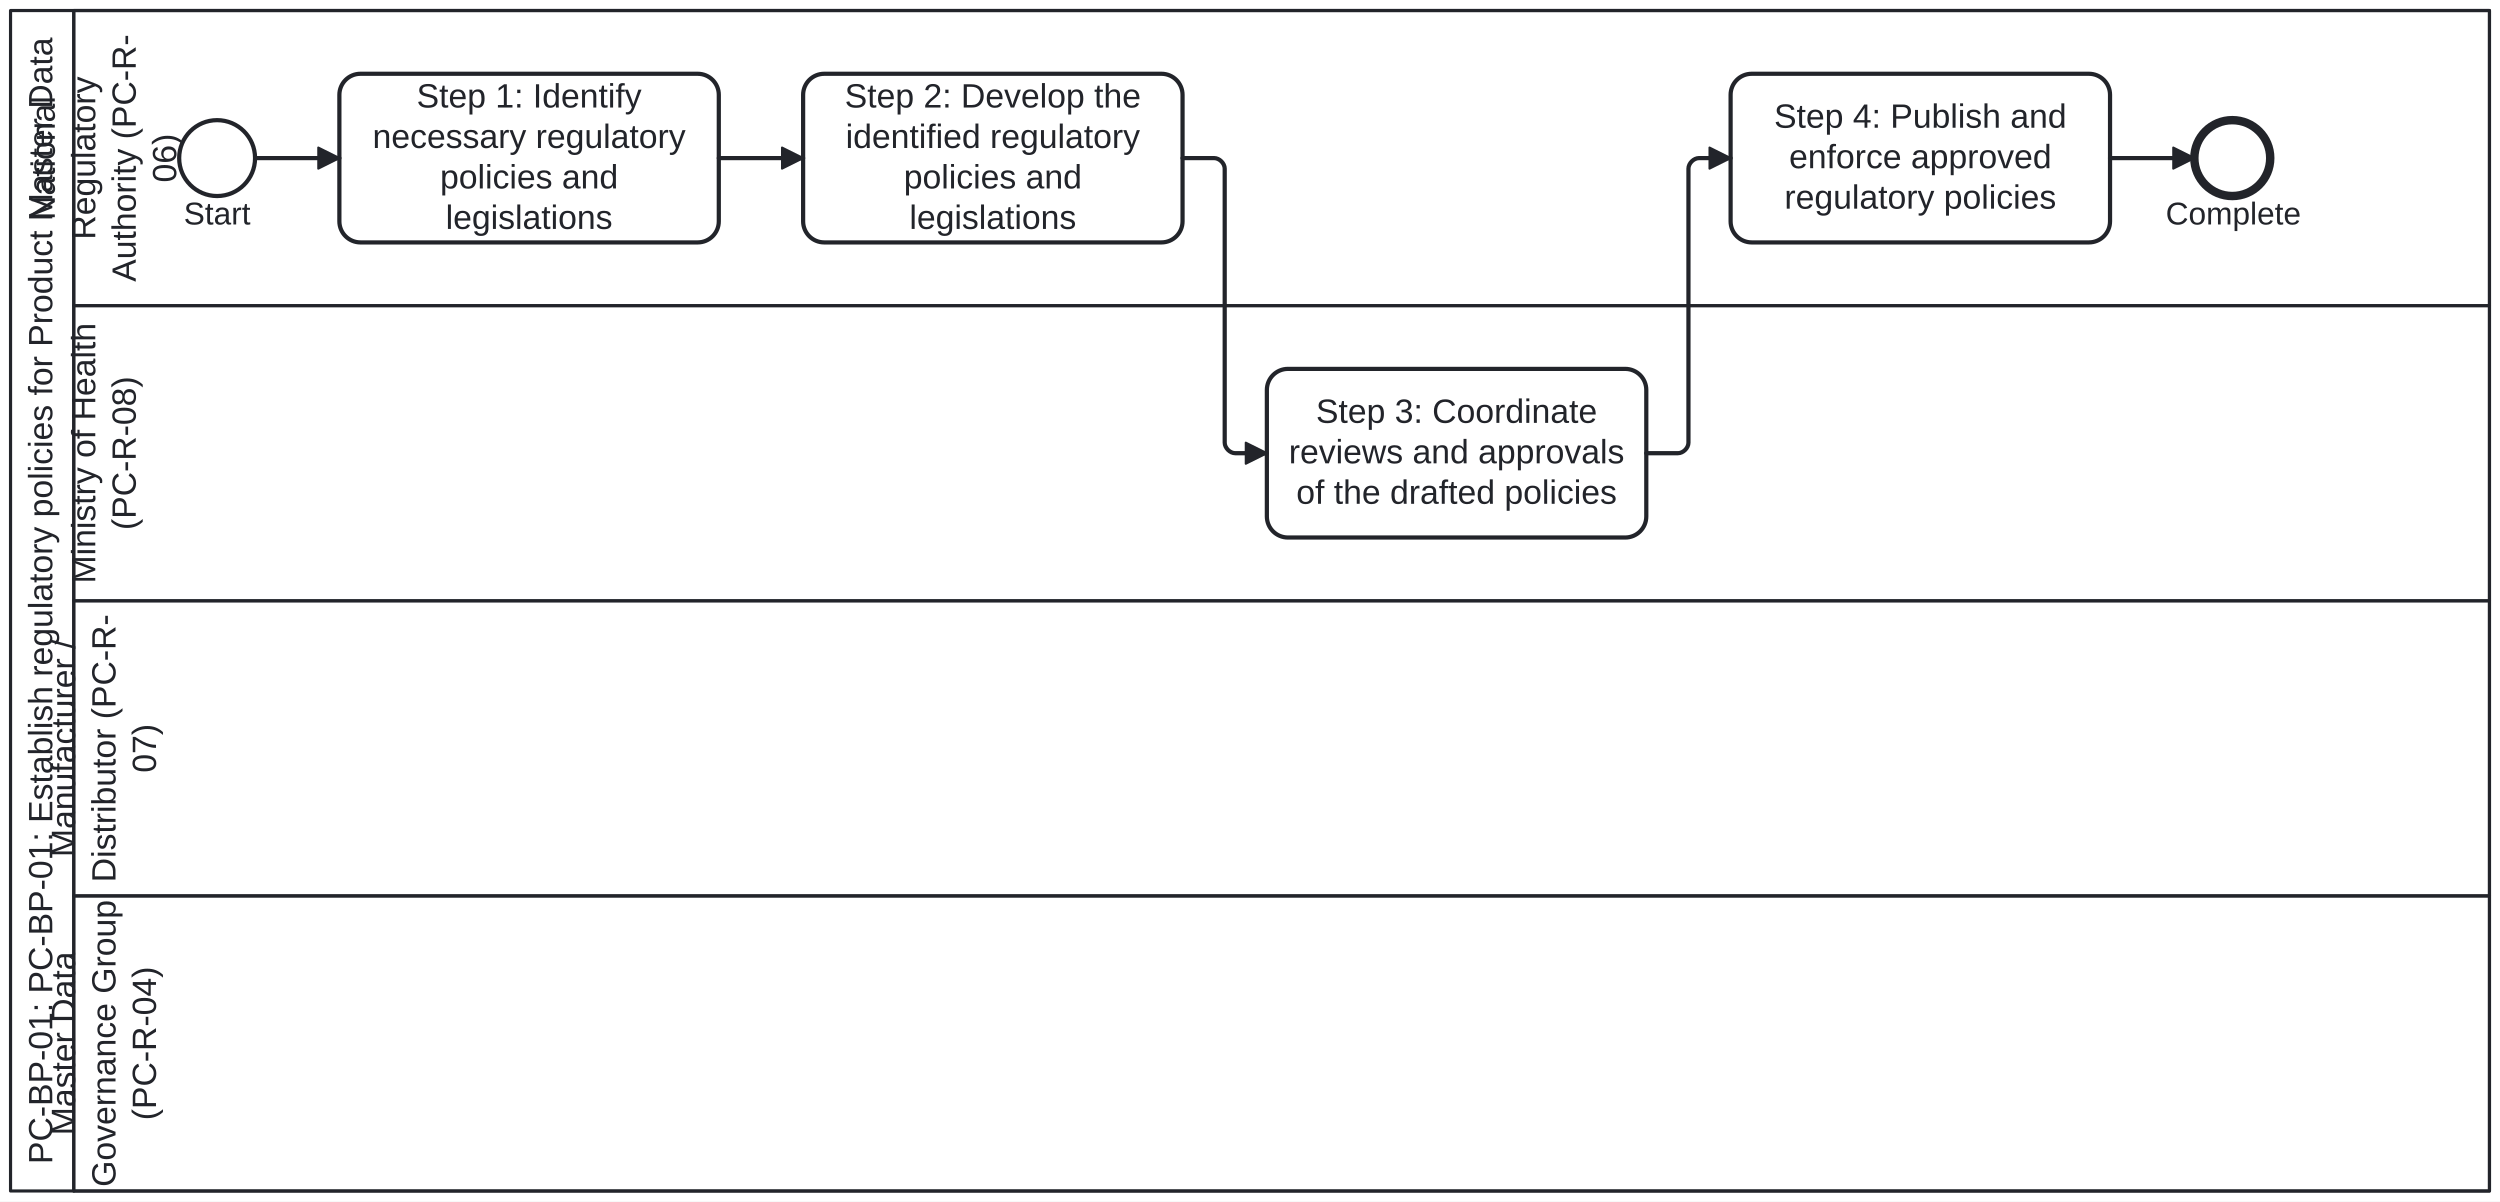
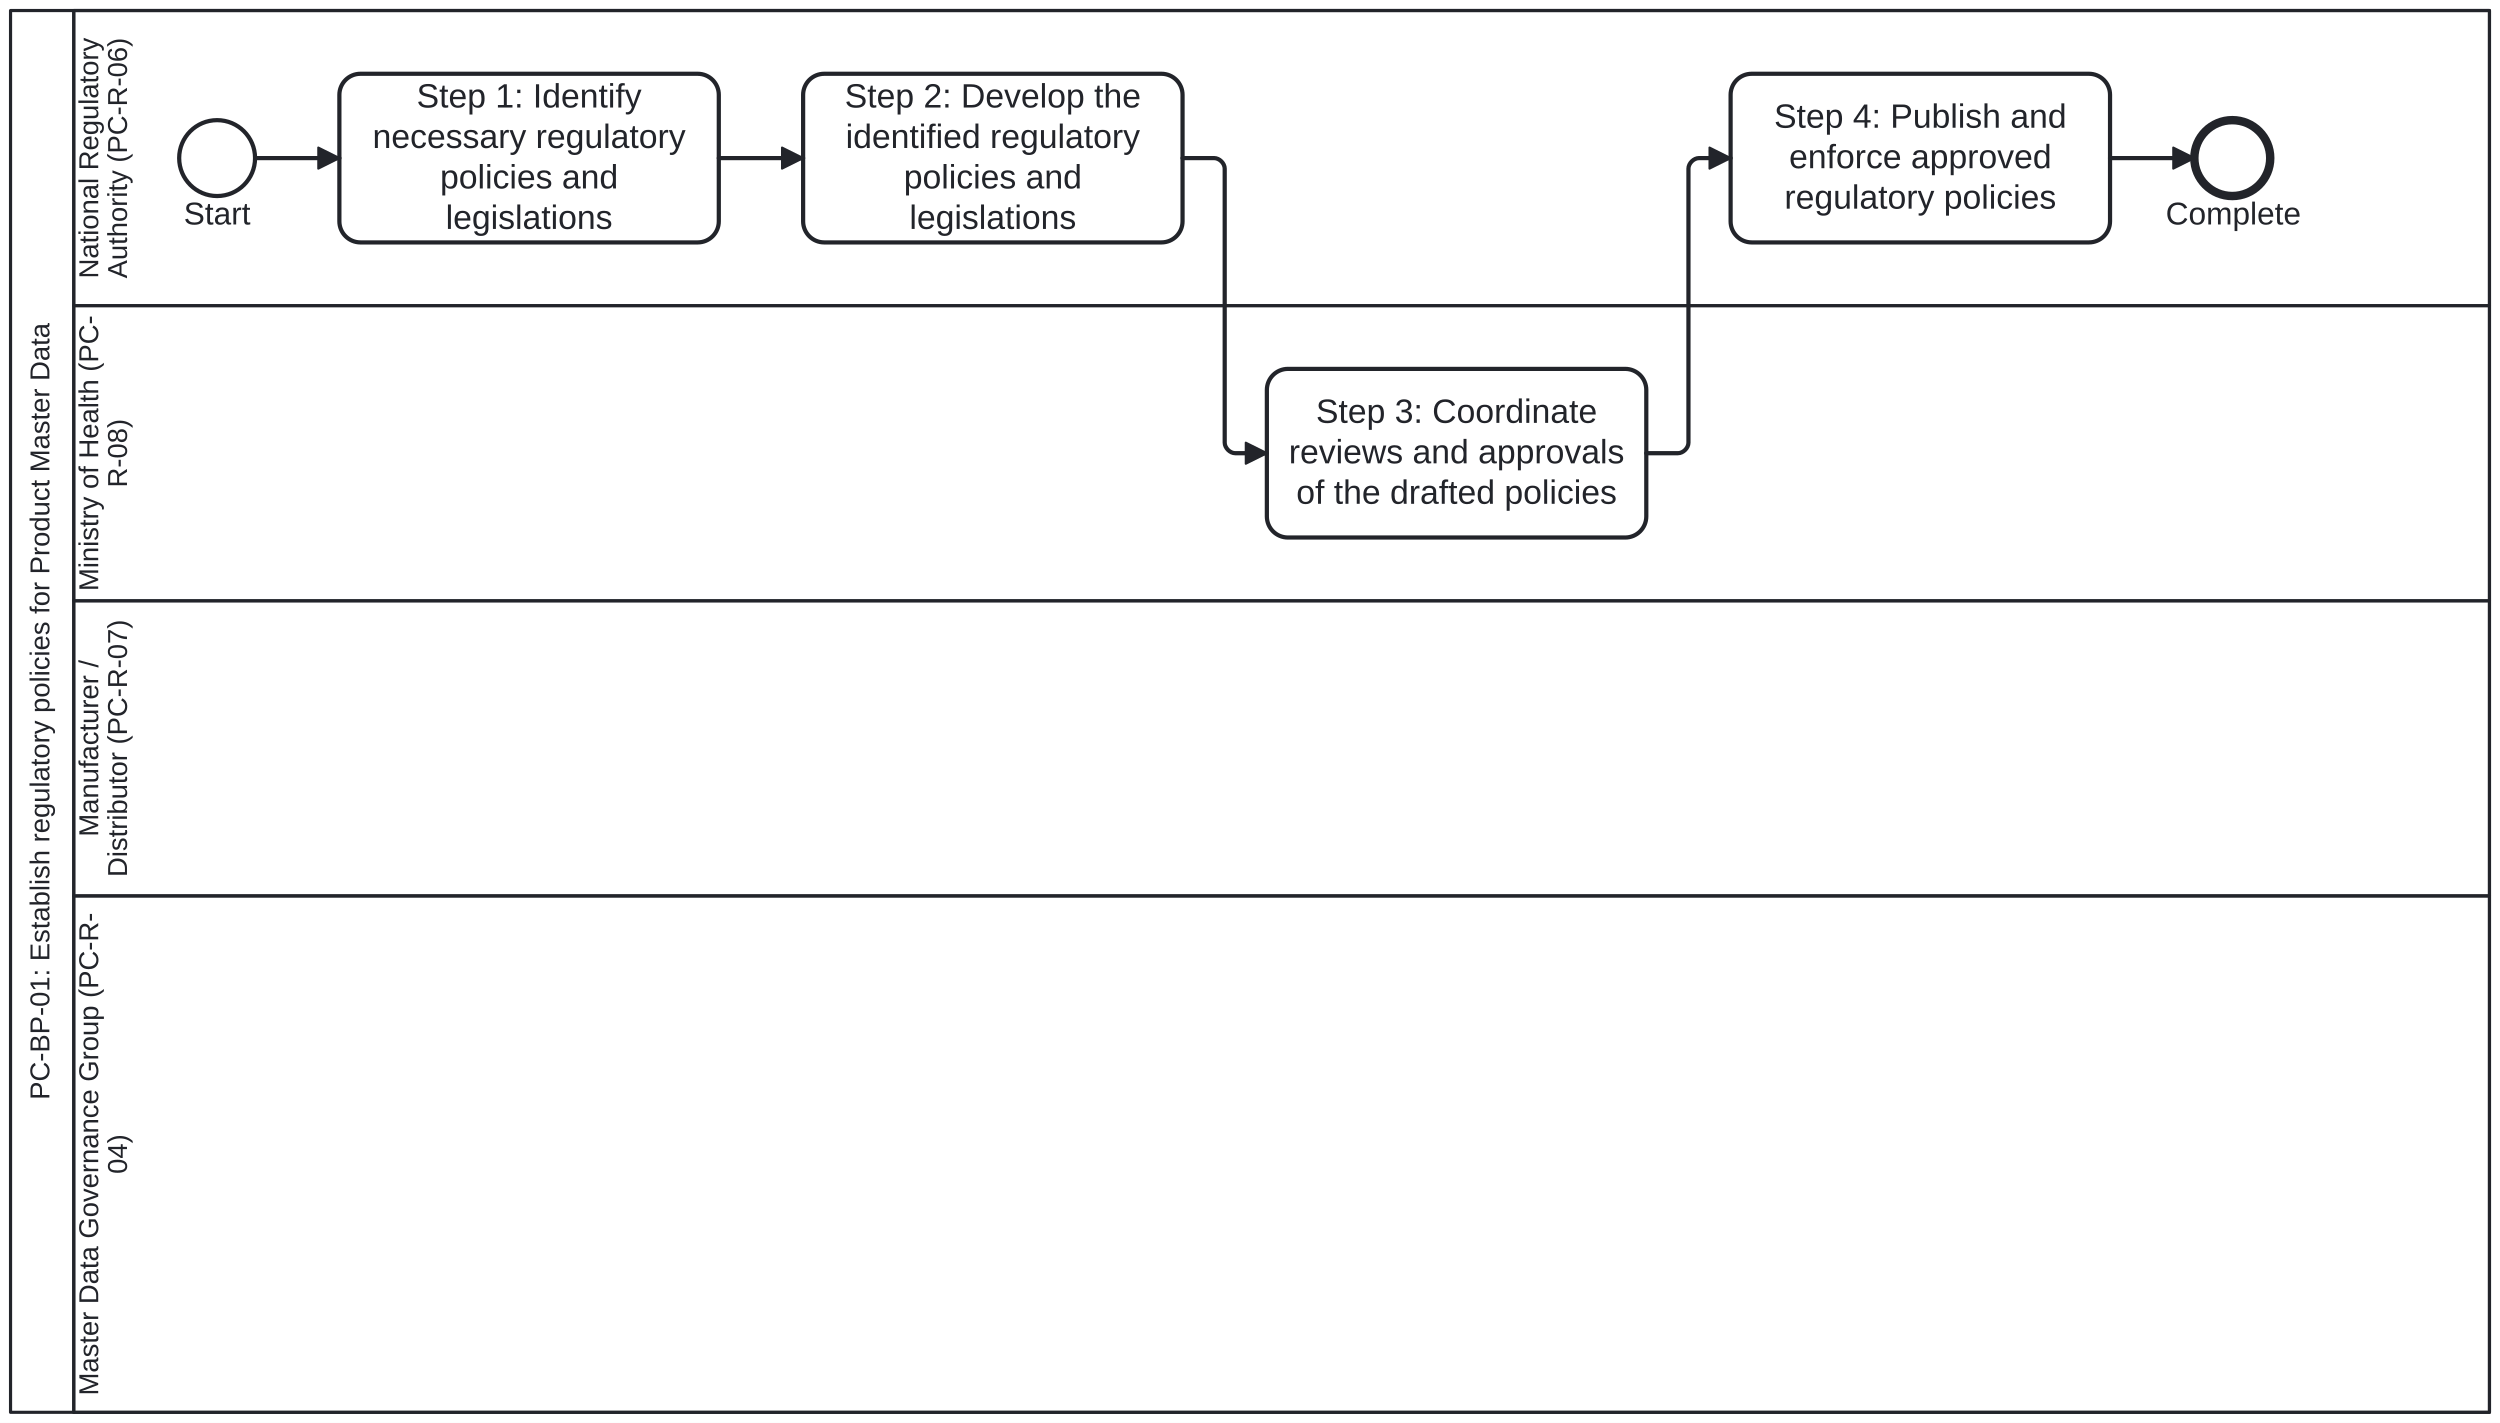
- <svg xmlns="http://www.w3.org/2000/svg" width="100%" style="max-width:100%;height:auto" viewBox="95 55 1186 570" version="1.1">
-   <rect x="95" y="55" width="1186" height="570" fill="#ffffff" />
+ <svg xmlns="http://www.w3.org/2000/svg" width="100%" style="max-width:100%;height:auto" viewBox="95 55 1186 675" version="1.1">
+   <rect x="95" y="55" width="1186" height="675" fill="#ffffff" />
  <g class="djs-group">
    <g class="djs-element djs-shape" data-element-id="Participant_PC_BP_01" style="display: block;" transform="matrix(1 0 0 1 100 60)">
      <g class="djs-visual">
-         <rect x="0" y="0" width="1176" height="560" rx="0" ry="0" style="stroke-linecap: round; stroke-linejoin: round; stroke: rgb(34, 36, 42); stroke-width: 1.5px; fill: white; fill-opacity: 0.95;" />
-         <path style="fill: none; stroke-linecap: round; stroke-linejoin: round; stroke: rgb(34, 36, 42); stroke-width: 1.5px;" d="M30,0L30,560" />
-         <text lineHeight="1.2" class="djs-label" style="font-family: Arial, sans-serif; font-size: 16px; font-weight: normal; fill: rgb(34, 36, 42);" transform="matrix(-1.83697e-16 -1 1 -1.83697e-16 0 560)">
-           <tspan x="12.781" y="19.8">PC-BP-01: PC-BP-01: Establish regulatory policies for Product Master Data</tspan>
+         <rect x="0" y="0" width="1176" height="665" rx="0" ry="0" style="stroke-linecap: round; stroke-linejoin: round; stroke: rgb(34, 36, 42); stroke-width: 1.5px; fill: white; fill-opacity: 0.95;" />
+         <path style="fill: none; stroke-linecap: round; stroke-linejoin: round; stroke: rgb(34, 36, 42); stroke-width: 1.5px;" d="M30,0L30,665" />
+         <text lineHeight="1.05" class="djs-label" transform="matrix(-1.83697e-16 -1 1 -1.83697e-16 0 665)" style="font-family: Arial, sans-serif; font-size: 13px; font-weight: normal; fill: rgb(34, 36, 42);">
+           <tspan x="148.256" y="18.413">PC-BP-01: Establish regulatory policies for Product Master Data</tspan>
        </text>
      </g>
-       <rect class="djs-hit djs-hit-all" x="0" y="0" width="1176" height="560" style="fill: none; stroke-opacity: 0; stroke: white; stroke-width: 15px;" />
+       <rect class="djs-hit djs-hit-all" x="0" y="0" width="1176" height="665" style="fill: none; stroke-opacity: 0; stroke: white; stroke-width: 15px;" />
    </g>
    <g class="djs-children">
      <g class="djs-group">
        <g class="djs-element djs-shape" data-element-id="Lane_4" style="display: block;" transform="matrix(1 0 0 1 130 480)">
          <g class="djs-visual">
+             <rect x="0" y="0" width="1146" height="245" rx="0" ry="0" style="stroke-linecap: round; stroke-linejoin: round; stroke: rgb(34, 36, 42); stroke-width: 1.5px; fill: white; fill-opacity: 0.25;" />
+             <text lineHeight="1.05" class="djs-label" transform="matrix(-1.83697e-16 -1 1 -1.83697e-16 0 245)" style="font-family: Arial, sans-serif; font-size: 13px; font-weight: normal; fill: rgb(34, 36, 42);">
+               <tspan x="7.988" y="11.588">Master Data Governance Group (PC-R-</tspan>
+               <tspan x="113.105" y="25.238">04)</tspan>
+             </text>
+           </g>
+           <rect class="djs-hit djs-hit-all" x="0" y="0" width="1146" height="245" style="fill: none; stroke-opacity: 0; stroke: white; stroke-width: 15px;" />
+         </g>
+       </g>
+       <g class="djs-group">
+         <g class="djs-element djs-shape" data-element-id="Lane_3" style="display: block;" transform="matrix(1 0 0 1 130 340)">
+           <g class="djs-visual">
            <rect x="0" y="0" width="1146" height="140" rx="0" ry="0" style="stroke-linecap: round; stroke-linejoin: round; stroke: rgb(34, 36, 42); stroke-width: 1.5px; fill: white; fill-opacity: 0.25;" />
-             <text lineHeight="1.2" class="djs-label" style="font-family: Arial, sans-serif; font-size: 16px; font-weight: normal; fill: rgb(34, 36, 42);" transform="matrix(-1.83697e-16 -1 1 -1.83697e-16 0 140)">
-               <tspan x="26.43" y="0.6">Master Data </tspan>
-               <tspan x="1.961" y="19.8">Governance Group </tspan>
-               <tspan x="33.555" y="39">(PC-R-04)</tspan>
+             <text lineHeight="1.05" class="djs-label" transform="matrix(-1.83697e-16 -1 1 -1.83697e-16 0 140)" style="font-family: Arial, sans-serif; font-size: 13px; font-weight: normal; fill: rgb(34, 36, 42);">
+               <tspan x="28.093" y="11.588">Manufacturer / </tspan>
+               <tspan x="8.964" y="25.238">Distributor (PC-R-07)</tspan>
            </text>
          </g>
          <rect class="djs-hit djs-hit-all" x="0" y="0" width="1146" height="140" style="fill: none; stroke-opacity: 0; stroke: white; stroke-width: 15px;" />
        </g>
      </g>
      <g class="djs-group">
-         <g class="djs-element djs-shape" data-element-id="Lane_3" style="display: block;" transform="matrix(1 0 0 1 130 340)">
+         <g class="djs-element djs-shape" data-element-id="Lane_2" style="display: block;" transform="matrix(1 0 0 1 130 200)">
          <g class="djs-visual">
            <rect x="0" y="0" width="1146" height="140" rx="0" ry="0" style="stroke-linecap: round; stroke-linejoin: round; stroke: rgb(34, 36, 42); stroke-width: 1.5px; fill: white; fill-opacity: 0.25;" />
-             <text lineHeight="1.2" class="djs-label" style="font-family: Arial, sans-serif; font-size: 16px; font-weight: normal; fill: rgb(34, 36, 42);" transform="matrix(-1.83697e-16 -1 1 -1.83697e-16 0 140)">
-               <tspan x="18.422" y="0.6">Manufacturer / </tspan>
-               <tspan x="6.441" y="19.8">Distributor (PC-R-</tspan>
-               <tspan x="58.438" y="39">07)</tspan>
+             <text lineHeight="1.05" class="djs-label" transform="matrix(-1.83697e-16 -1 1 -1.83697e-16 0 140)" style="font-family: Arial, sans-serif; font-size: 13px; font-weight: normal; fill: rgb(34, 36, 42);">
+               <tspan x="4.625" y="11.588">Ministry of Health (PC-</tspan>
+               <tspan x="53.747" y="25.238">R-08)</tspan>
            </text>
          </g>
          <rect class="djs-hit djs-hit-all" x="0" y="0" width="1146" height="140" style="fill: none; stroke-opacity: 0; stroke: white; stroke-width: 15px;" />
        </g>
      </g>
      <g class="djs-group">
-         <g class="djs-element djs-shape" data-element-id="Lane_2" style="display: block;" transform="matrix(1 0 0 1 130 200)">
+         <g class="djs-element djs-shape" data-element-id="Lane_1" style="display: block;" transform="matrix(1 0 0 1 130 60)">
          <g class="djs-visual">
            <rect x="0" y="0" width="1146" height="140" rx="0" ry="0" style="stroke-linecap: round; stroke-linejoin: round; stroke: rgb(34, 36, 42); stroke-width: 1.5px; fill: white; fill-opacity: 0.25;" />
-             <text lineHeight="1.2" class="djs-label" style="font-family: Arial, sans-serif; font-size: 16px; font-weight: normal; fill: rgb(34, 36, 42);" transform="matrix(-1.83697e-16 -1 1 -1.83697e-16 0 140)">
-               <tspan x="8.203" y="10.2">Ministry of Health </tspan>
-               <tspan x="33.555" y="29.4">(PC-R-08)</tspan>
-             </text>
-           </g>
-           <rect class="djs-hit djs-hit-all" x="0" y="0" width="1146" height="140" style="fill: none; stroke-opacity: 0; stroke: white; stroke-width: 15px;" />
-         </g>
-       </g>
-       <g class="djs-group">
-         <g class="djs-element djs-shape" data-element-id="Lane_1" style="display: block;" transform="matrix(1 0 0 1 130 60)">
-           <g class="djs-visual">
-             <rect x="0" y="0" width="1146" height="140" rx="0" ry="0" style="stroke-linecap: round; stroke-linejoin: round; stroke: rgb(34, 36, 42); stroke-width: 1.5px; fill: white; fill-opacity: 0.25;" />
-             <text lineHeight="1.2" class="djs-label" style="font-family: Arial, sans-serif; font-size: 16px; font-weight: normal; fill: rgb(34, 36, 42);" transform="matrix(-1.83697e-16 -1 1 -1.83697e-16 0 140)">
-               <tspan x="40.648" y="-9">National </tspan>
-               <tspan x="31.312" y="10.2">Regulatory </tspan>
-               <tspan x="11.324" y="29.4">Authority (PC-R-</tspan>
-               <tspan x="58.438" y="48.6">06)</tspan>
+             <text lineHeight="1.05" class="djs-label" transform="matrix(-1.83697e-16 -1 1 -1.83697e-16 0 140)" style="font-family: Arial, sans-serif; font-size: 13px; font-weight: normal; fill: rgb(34, 36, 42);">
+               <tspan x="12.912" y="11.588">National Regulatory </tspan>
+               <tspan x="12.931" y="25.238">Authority (PC-R-06)</tspan>
            </text>
          </g>
          <rect class="djs-hit djs-hit-all" x="0" y="0" width="1146" height="140" style="fill: none; stroke-opacity: 0; stroke: white; stroke-width: 15px;" />
        </g>
      </g>
      <g class="djs-group">
        <g class="djs-element djs-shape" data-element-id="StartEvent_1" style="display: block;" transform="matrix(1 0 0 1 180 112)">
          <g class="djs-visual">
            <circle cx="18" cy="18" r="18" style="stroke-linecap: round; stroke-linejoin: round; stroke: rgb(34, 36, 42); stroke-width: 2px; fill: white; fill-opacity: 0.95;" />
          </g>
          <rect class="djs-hit djs-hit-all" x="0" y="0" width="36" height="36" style="fill: none; stroke-opacity: 0; stroke: white; stroke-width: 15px;" />
        </g>
      </g>
      <g class="djs-group">
        <g class="djs-element djs-shape" data-element-id="StartEvent_1_label" style="display: block;" transform="matrix(1 0 0 1 182 148)">
          <g class="djs-visual">
            <text lineHeight="1.2" class="djs-label" style="font-family: Arial, sans-serif; font-size: 15px; font-weight: normal; fill: rgb(34, 36, 42);">
              <tspan x="0.161" y="13.5">Start</tspan>
            </text>
          </g>
          <rect class="djs-hit djs-hit-all" x="0" y="0" width="32" height="18" style="fill: none; stroke-opacity: 0; stroke: white; stroke-width: 15px;" />
        </g>
      </g>
      <g class="djs-group">
        <g class="djs-element djs-shape" data-element-id="Task_1" style="display: block;" transform="matrix(1 0 0 1 256 90)">
          <g class="djs-visual">
            <rect x="0" y="0" width="180" height="80" rx="10" ry="10" style="stroke-linecap: round; stroke-linejoin: round; stroke: rgb(34, 36, 42); stroke-width: 2px; fill: white; fill-opacity: 0.95;" />
            <text lineHeight="1.2" class="djs-label" style="font-family: Arial, sans-serif; font-size: 16px; font-weight: normal; fill: rgb(34, 36, 42);">
              <tspan x="36.633" y="16">Step 1: Identify </tspan>
              <tspan x="15.742" y="35.2">necessary regulatory </tspan>
              <tspan x="47.75" y="54.4">policies and </tspan>
              <tspan x="50.422" y="73.6">legislations</tspan>
            </text>
          </g>
          <rect class="djs-hit djs-hit-all" x="0" y="0" width="180" height="80" style="fill: none; stroke-opacity: 0; stroke: white; stroke-width: 15px;" />
        </g>
      </g>
      <g class="djs-group">
        <g class="djs-element djs-shape" data-element-id="Task_2" style="display: block;" transform="matrix(1 0 0 1 476 90)">
          <g class="djs-visual">
            <rect x="0" y="0" width="180" height="80" rx="10" ry="10" style="stroke-linecap: round; stroke-linejoin: round; stroke: rgb(34, 36, 42); stroke-width: 2px; fill: white; fill-opacity: 0.95;" />
            <text lineHeight="1.2" class="djs-label" style="font-family: Arial, sans-serif; font-size: 16px; font-weight: normal; fill: rgb(34, 36, 42);">
              <tspan x="19.73" y="16">Step 2: Develop the </tspan>
              <tspan x="20.18" y="35.2">identified regulatory </tspan>
              <tspan x="47.75" y="54.4">policies and </tspan>
              <tspan x="50.422" y="73.6">legislations</tspan>
            </text>
          </g>
          <rect class="djs-hit djs-hit-all" x="0" y="0" width="180" height="80" style="fill: none; stroke-opacity: 0; stroke: white; stroke-width: 15px;" />
        </g>
      </g>
      <g class="djs-group">
        <g class="djs-element djs-shape" data-element-id="Task_3" style="display: block;" transform="matrix(1 0 0 1 696 230)">
          <g class="djs-visual">
            <rect x="0" y="0" width="180" height="80" rx="10" ry="10" style="stroke-linecap: round; stroke-linejoin: round; stroke: rgb(34, 36, 42); stroke-width: 2px; fill: white; fill-opacity: 0.95;" />
            <text lineHeight="1.2" class="djs-label" style="font-family: Arial, sans-serif; font-size: 16px; font-weight: normal; fill: rgb(34, 36, 42);">
              <tspan x="23.289" y="25.6">Step 3: Coordinate </tspan>
              <tspan x="10.402" y="44.8">reviews and approvals </tspan>
              <tspan x="13.953" y="64">of the drafted policies</tspan>
            </text>
          </g>
          <rect class="djs-hit djs-hit-all" x="0" y="0" width="180" height="80" style="fill: none; stroke-opacity: 0; stroke: white; stroke-width: 15px;" />
        </g>
      </g>
      <g class="djs-group">
        <g class="djs-element djs-shape" data-element-id="Task_4" style="display: block;" transform="matrix(1 0 0 1 916 90)">
          <g class="djs-visual">
            <rect x="0" y="0" width="180" height="80" rx="10" ry="10" style="stroke-linecap: round; stroke-linejoin: round; stroke: rgb(34, 36, 42); stroke-width: 2px; fill: white; fill-opacity: 0.95;" />
            <text lineHeight="1.2" class="djs-label" style="font-family: Arial, sans-serif; font-size: 16px; font-weight: normal; fill: rgb(34, 36, 42);">
              <tspan x="20.617" y="25.6">Step 4: Publish and </tspan>
              <tspan x="27.734" y="44.8">enforce approved </tspan>
              <tspan x="25.523" y="64">regulatory policies</tspan>
            </text>
          </g>
          <rect class="djs-hit djs-hit-all" x="0" y="0" width="180" height="80" style="fill: none; stroke-opacity: 0; stroke: white; stroke-width: 15px;" />
        </g>
      </g>
      <g class="djs-group">
        <g class="djs-element djs-shape" data-element-id="EndEvent_1" style="display: block;" transform="matrix(1 0 0 1 1136 112)">
          <g class="djs-visual">
            <circle cx="18" cy="18" r="18" style="stroke-linecap: round; stroke-linejoin: round; stroke: rgb(34, 36, 42); stroke-width: 4px; fill: white; fill-opacity: 0.95;" />
          </g>
          <rect class="djs-hit djs-hit-all" x="0" y="0" width="36" height="36" style="fill: none; stroke-opacity: 0; stroke: white; stroke-width: 15px;" />
        </g>
      </g>
      <g class="djs-group">
        <g class="djs-element djs-shape" data-element-id="EndEvent_1_label" style="display: block;" transform="matrix(1 0 0 1 1122 148)">
          <g class="djs-visual">
            <text lineHeight="1.2" class="djs-label" style="font-family: Arial, sans-serif; font-size: 15px; font-weight: normal; fill: rgb(34, 36, 42);">
              <tspan x="0.402" y="13.5">Complete</tspan>
            </text>
          </g>
          <rect class="djs-hit djs-hit-all" x="0" y="0" width="65" height="18" style="fill: none; stroke-opacity: 0; stroke: white; stroke-width: 15px;" />
        </g>
      </g>
      <g class="djs-group">
        <g class="djs-element djs-connection" data-element-id="Flow_0" style="display: block;">
          <g class="djs-visual">
            <defs>
              <marker id="bpmn-marker-1" viewBox="0 0 20 20" refX="11" refY="10" markerWidth="10" markerHeight="10" orient="auto">
                <path d="M 1 5 L 11 10 L 1 15 Z" style="stroke-linecap: round; stroke-linejoin: round; stroke: rgb(34, 36, 42); stroke-width: 1px; fill: rgb(34, 36, 42);" />
              </marker>
            </defs>
            <path data-corner-radius="5" style="fill: none; stroke-linecap: round; stroke-linejoin: round; stroke: rgb(34, 36, 42); stroke-width: 2px; marker-end: url('#bpmn-marker-1');" d="M216,130L256,130" />
          </g>
          <path d="M216,130L256,130" class="djs-hit djs-hit-stroke" style="fill: none; stroke-opacity: 0; stroke: white; stroke-width: 15px;" />
        </g>
      </g>
      <g class="djs-group">
        <g class="djs-element djs-connection" data-element-id="Flow_1" style="display: block;">
          <g class="djs-visual">
            <defs>
              <marker id="bpmn-marker-2" viewBox="0 0 20 20" refX="11" refY="10" markerWidth="10" markerHeight="10" orient="auto">
                <path d="M 1 5 L 11 10 L 1 15 Z" style="stroke-linecap: round; stroke-linejoin: round; stroke: rgb(34, 36, 42); stroke-width: 1px; fill: rgb(34, 36, 42);" />
              </marker>
            </defs>
            <path data-corner-radius="5" style="fill: none; stroke-linecap: round; stroke-linejoin: round; stroke: rgb(34, 36, 42); stroke-width: 2px; marker-end: url('#bpmn-marker-2');" d="M436,130L476,130" />
          </g>
          <path d="M436,130L476,130" class="djs-hit djs-hit-stroke" style="fill: none; stroke-opacity: 0; stroke: white; stroke-width: 15px;" />
        </g>
      </g>
      <g class="djs-group">
        <g class="djs-element djs-connection" data-element-id="Flow_2" style="display: block;">
          <g class="djs-visual">
            <defs>
              <marker id="bpmn-marker-3" viewBox="0 0 20 20" refX="11" refY="10" markerWidth="10" markerHeight="10" orient="auto">
                <path d="M 1 5 L 11 10 L 1 15 Z" style="stroke-linecap: round; stroke-linejoin: round; stroke: rgb(34, 36, 42); stroke-width: 1px; fill: rgb(34, 36, 42);" />
              </marker>
            </defs>
            <path data-corner-radius="5" style="fill: none; stroke-linecap: round; stroke-linejoin: round; stroke: rgb(34, 36, 42); stroke-width: 2px; marker-end: url('#bpmn-marker-3');" d="M656,130L671,130C673.5,130,676,132.5,676,135L676,265C676,267.5,678.5,270,681,270L696,270" />
          </g>
          <path d="M656,130L676,130L676,270L696,270" class="djs-hit djs-hit-stroke" style="fill: none; stroke-opacity: 0; stroke: white; stroke-width: 15px;" />
        </g>
      </g>
      <g class="djs-group">
        <g class="djs-element djs-connection" data-element-id="Flow_3" style="display: block;">
          <g class="djs-visual">
            <defs>
              <marker id="bpmn-marker-4" viewBox="0 0 20 20" refX="11" refY="10" markerWidth="10" markerHeight="10" orient="auto">
                <path d="M 1 5 L 11 10 L 1 15 Z" style="stroke-linecap: round; stroke-linejoin: round; stroke: rgb(34, 36, 42); stroke-width: 1px; fill: rgb(34, 36, 42);" />
              </marker>
            </defs>
            <path data-corner-radius="5" style="fill: none; stroke-linecap: round; stroke-linejoin: round; stroke: rgb(34, 36, 42); stroke-width: 2px; marker-end: url('#bpmn-marker-4');" d="M876,270L891,270C893.5,270,896,267.5,896,265L896,135C896,132.5,898.5,130,901,130L916,130" />
          </g>
          <path d="M876,270L896,270L896,130L916,130" class="djs-hit djs-hit-stroke" style="fill: none; stroke-opacity: 0; stroke: white; stroke-width: 15px;" />
        </g>
      </g>
      <g class="djs-group">
        <g class="djs-element djs-connection" data-element-id="Flow_4" style="display: block;">
          <g class="djs-visual">
            <defs>
              <marker id="bpmn-marker-5" viewBox="0 0 20 20" refX="11" refY="10" markerWidth="10" markerHeight="10" orient="auto">
                <path d="M 1 5 L 11 10 L 1 15 Z" style="stroke-linecap: round; stroke-linejoin: round; stroke: rgb(34, 36, 42); stroke-width: 1px; fill: rgb(34, 36, 42);" />
              </marker>
            </defs>
            <path data-corner-radius="5" style="fill: none; stroke-linecap: round; stroke-linejoin: round; stroke: rgb(34, 36, 42); stroke-width: 2px; marker-end: url('#bpmn-marker-5');" d="M1096,130L1136,130" />
          </g>
          <path d="M1096,130L1136,130" class="djs-hit djs-hit-stroke" style="fill: none; stroke-opacity: 0; stroke: white; stroke-width: 15px;" />
        </g>
      </g>
    </g>
  </g>
</svg>
